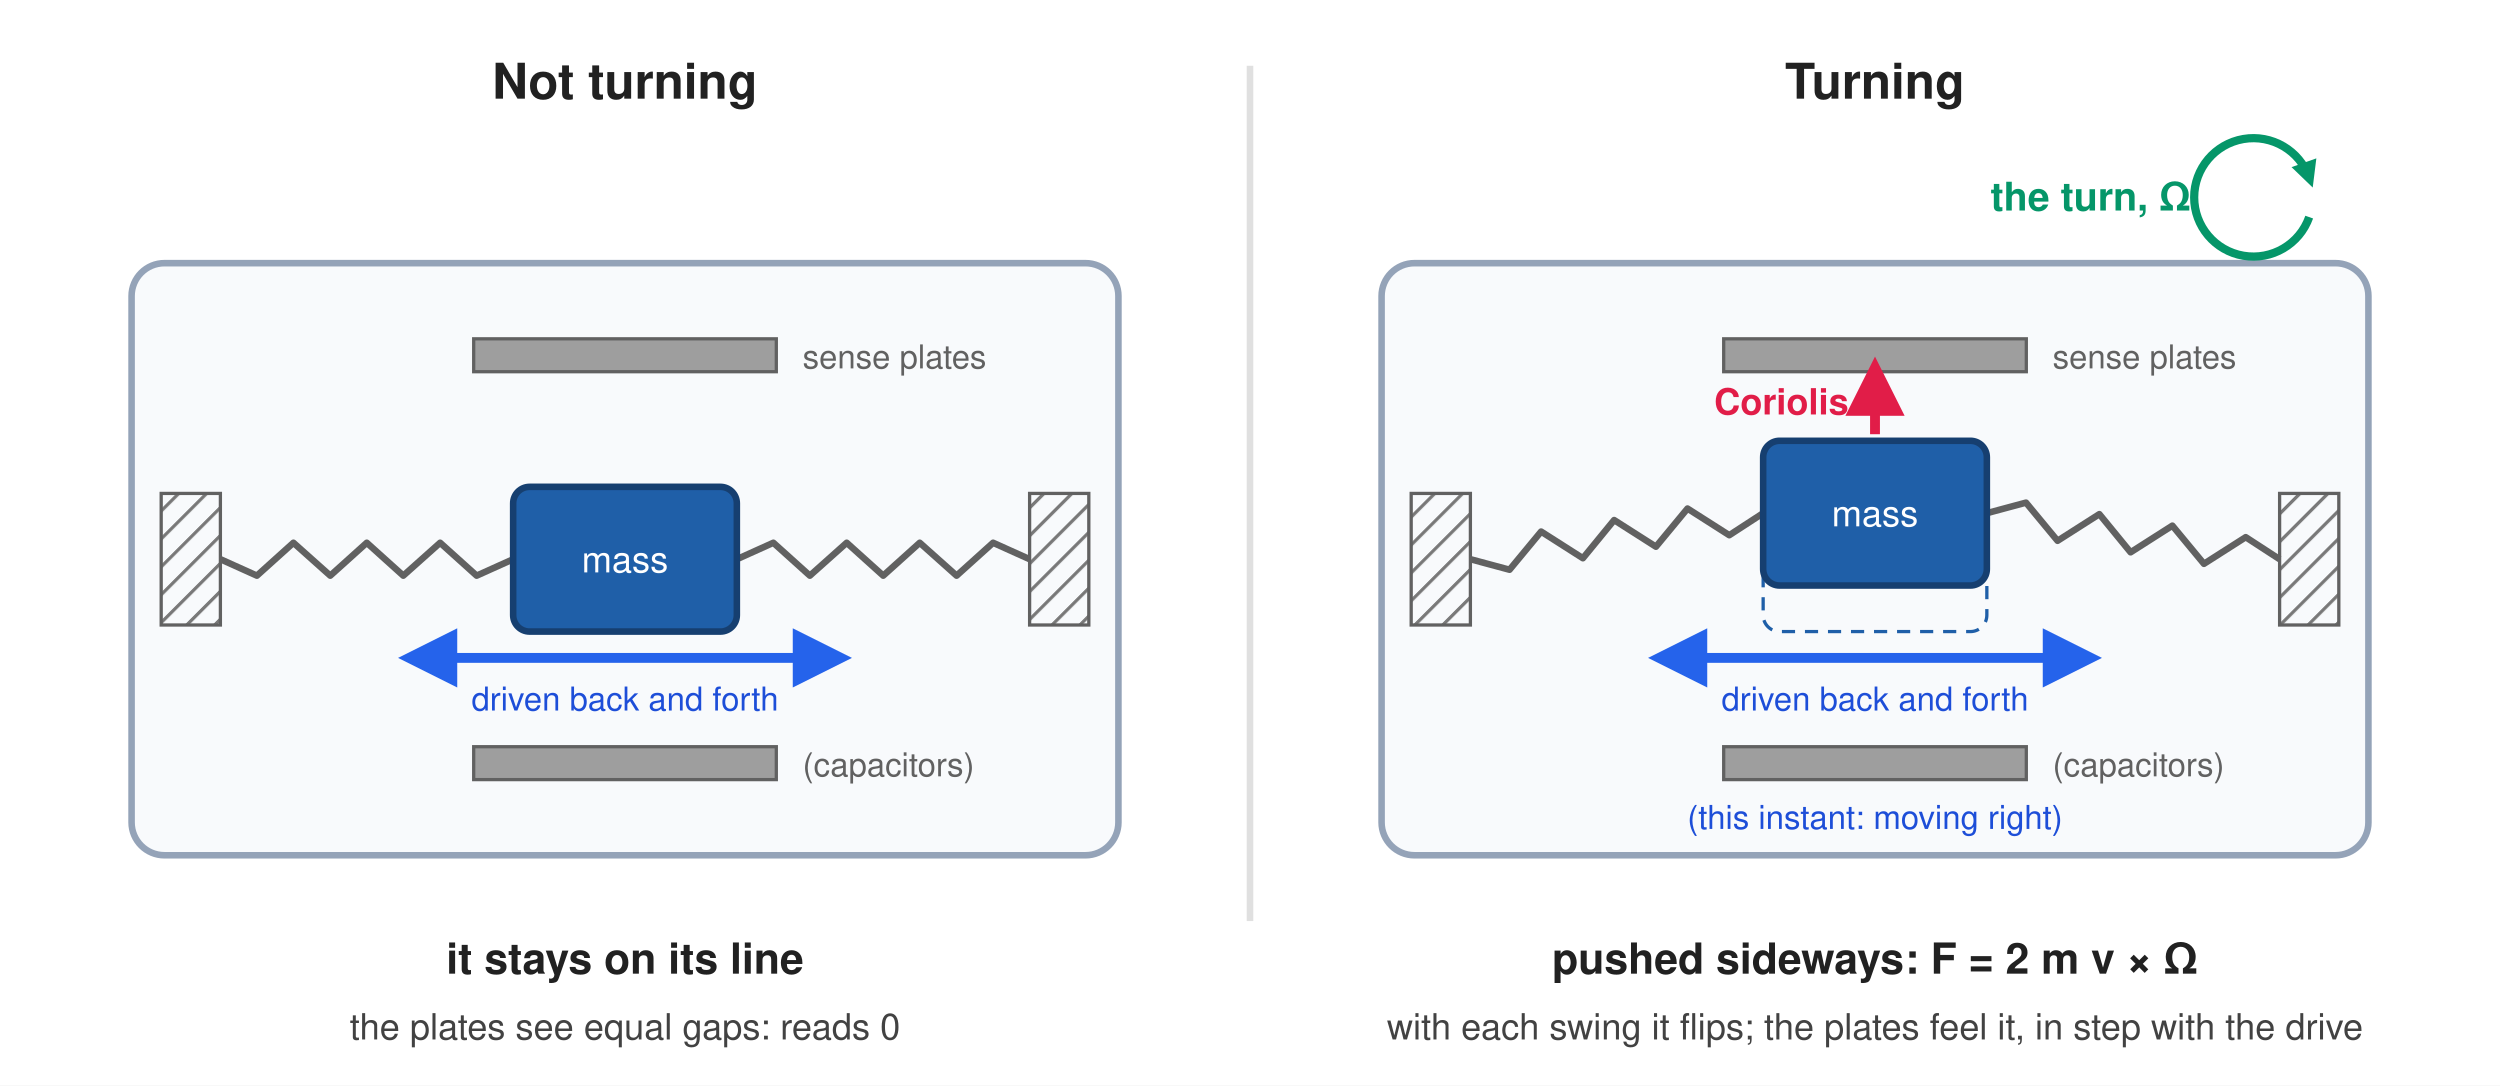
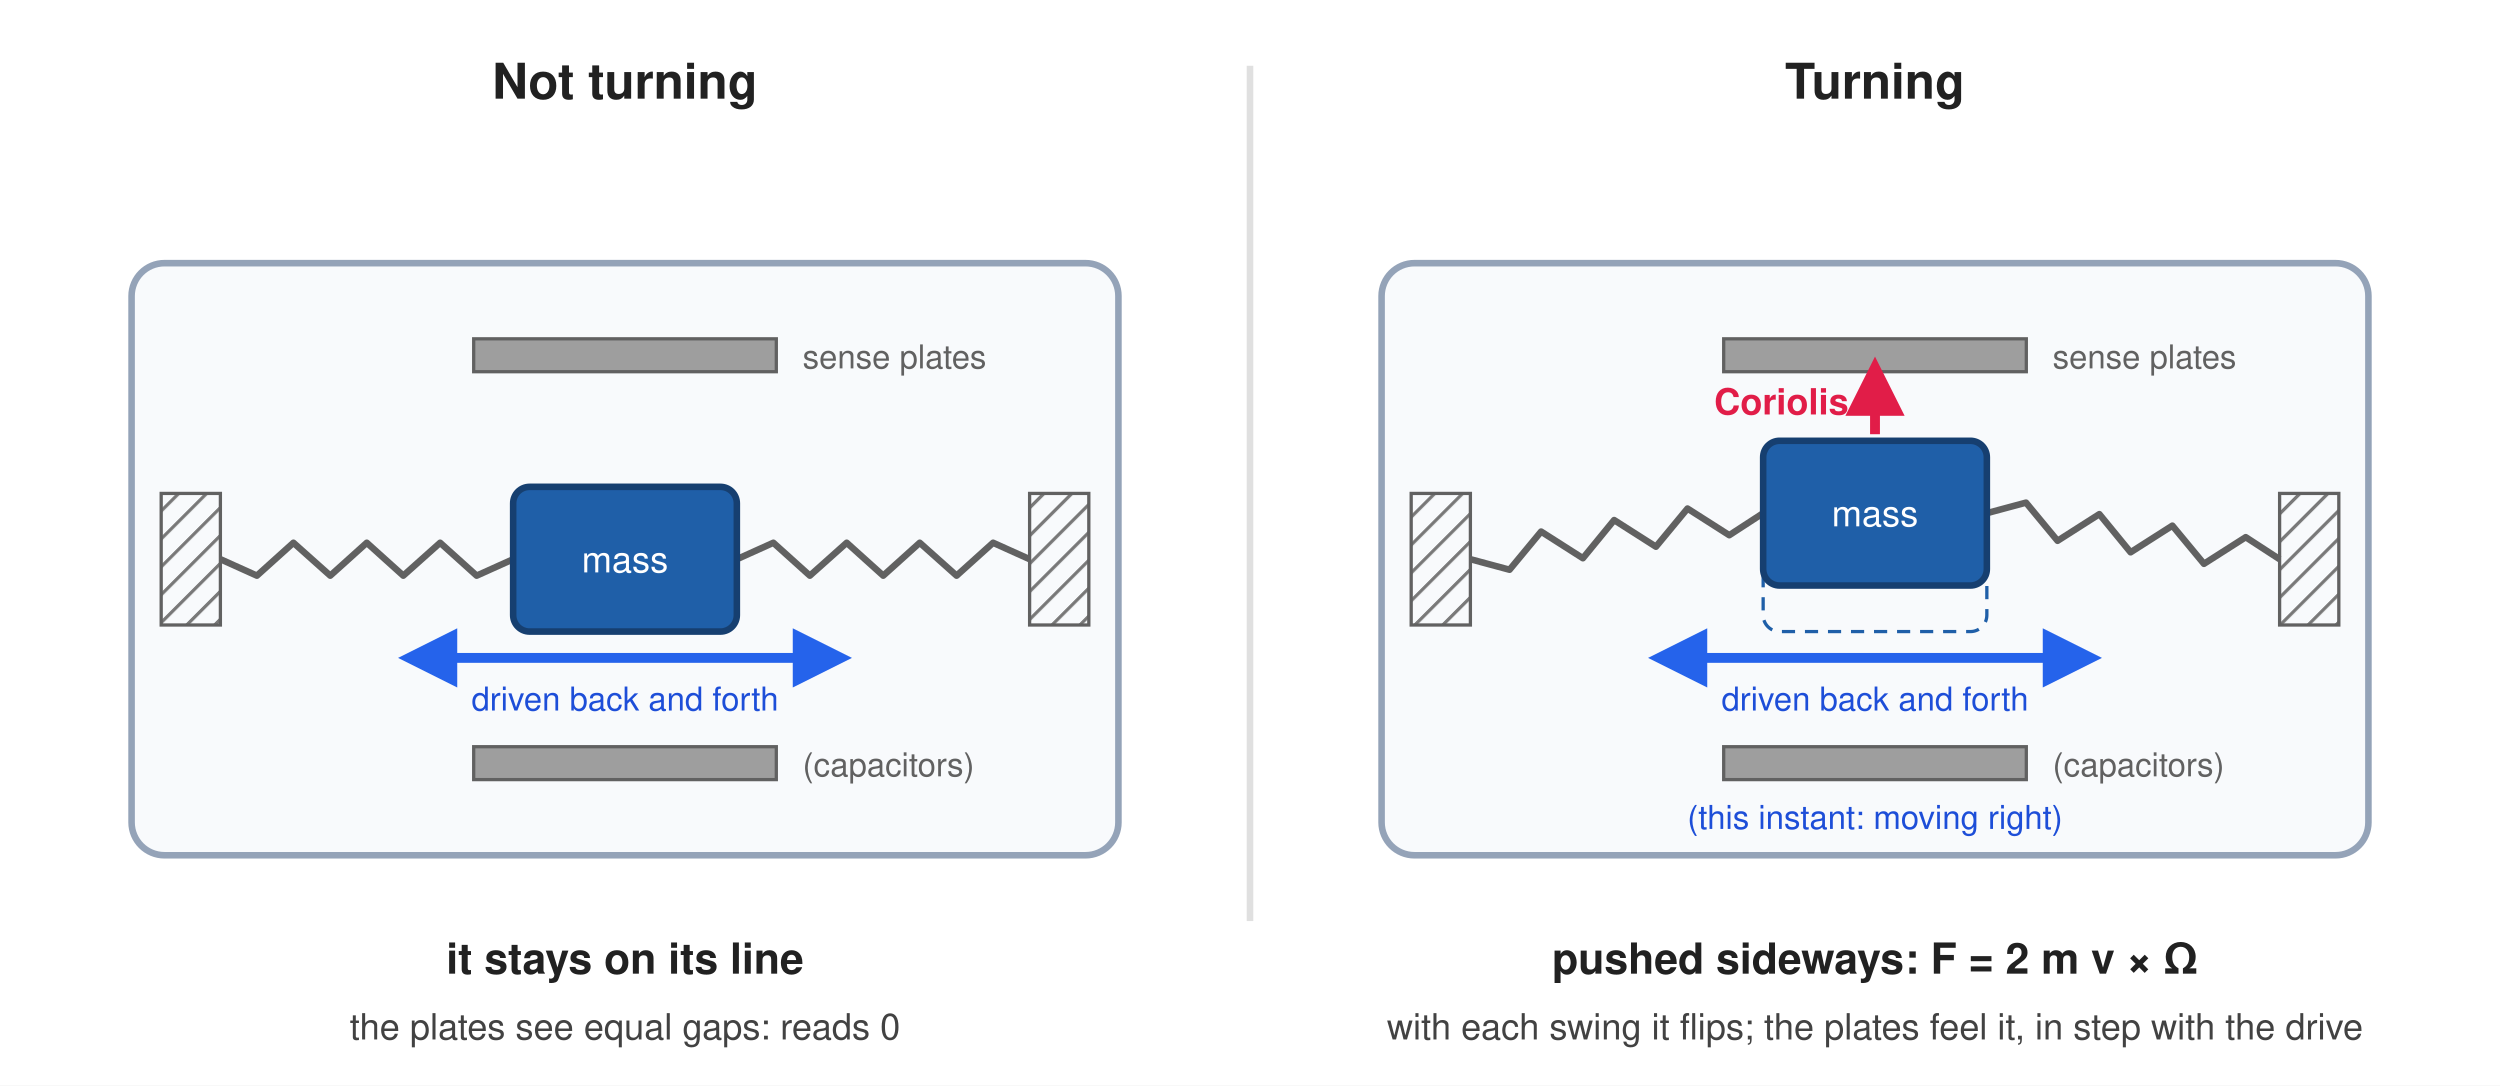
<svg xmlns="http://www.w3.org/2000/svg" viewBox="0 0 760 330" width="760" height="330" font-family="Helvetica, Arial, sans-serif">
  <style>@media (prefers-color-scheme: dark) { .bg { fill-opacity: 0.85 } }</style>
  <defs>
    <marker id="d" viewBox="0 0 10 10" refX="5" refY="5" markerWidth="6" markerHeight="6" orient="auto-start-reverse">
      <path d="M0 0 L10 5 L0 10 z" fill="#2563eb" />
    </marker>
    <marker id="c" viewBox="0 0 10 10" refX="8" refY="5" markerWidth="6" markerHeight="6" orient="auto">
      <path d="M0 0 L10 5 L0 10 z" fill="#e11d48" />
    </marker>
    <marker id="w" viewBox="0 0 10 10" refX="6" refY="5" markerWidth="3.2" markerHeight="3.2" orient="auto">
      <path d="M0 0 L10 5 L0 10 z" fill="#059669" />
    </marker>
    <pattern id="hatch" width="6" height="6" patternUnits="userSpaceOnUse" patternTransform="rotate(45)">
      <line x1="0" y1="0" x2="0" y2="6" stroke="#757575" stroke-width="2" />
    </pattern>
  </defs>
  <rect class="bg" width="760" height="330" fill="#fff" />
  <text x="190" y="30" text-anchor="middle" font-size="15" font-weight="bold" fill="#212121">Not turning</text>
  <rect x="40" y="80" width="300" height="180" rx="10" fill="#f8fafc" stroke="#94a3b8" stroke-width="2" />
  <rect x="49" y="150" width="18" height="40" fill="url(#hatch)" stroke="#616161" />
  <polyline points="67.0,170.0 78.1,175.0 89.2,165.0 100.4,175.0 111.5,165.0 122.6,175.0 133.8,165.0 144.9,175.0 156.0,170.0" fill="none" stroke="#616161" stroke-width="2" stroke-linejoin="round" />
  <rect x="313" y="150" width="18" height="40" fill="url(#hatch)" stroke="#616161" />
  <polyline points="313.0,170.0 301.9,165.0 290.8,175.0 279.6,165.0 268.5,175.0 257.4,165.0 246.2,175.0 235.1,165.0 224.0,170.0" fill="none" stroke="#616161" stroke-width="2" stroke-linejoin="round" />
  <rect x="144" y="103" width="92" height="10" fill="#9e9e9e" stroke="#616161" />
  <rect x="144" y="227" width="92" height="10" fill="#9e9e9e" stroke="#616161" />
  <text x="244" y="112" font-size="10" fill="#616161">sense plates</text>
  <text x="244" y="236" font-size="10" fill="#616161">(capacitors)</text>
  <rect x="156" y="148" width="68" height="44" rx="5" fill="#1f5fa8" stroke="#163f70" stroke-width="2" />
  <text x="190" y="174" text-anchor="middle" font-size="11" fill="#fff">mass</text>
  <line x1="130" y1="200" x2="250" y2="200" stroke="#2563eb" stroke-width="3" marker-start="url(#d)" marker-end="url(#d)" />
  <text x="190" y="216" text-anchor="middle" font-size="10" fill="#1d4ed8">driven back and forth</text>
  <text x="190" y="296" text-anchor="middle" font-size="13" font-weight="bold" fill="#212121">it stays on its line</text>
  <text x="190" y="316" text-anchor="middle" font-size="11" fill="#424242">the plates see equal gaps: reads 0</text>
  <text x="570" y="30" text-anchor="middle" font-size="15" font-weight="bold" fill="#212121">Turning</text>
  <rect x="420" y="80" width="300" height="180" rx="10" fill="#f8fafc" stroke="#94a3b8" stroke-width="2" />
  <rect x="429" y="150" width="18" height="40" fill="url(#hatch)" stroke="#616161" />
  <polyline points="447.0,170.0 458.9,173.2 468.5,161.6 481.2,169.7 490.7,158.1 503.4,166.2 513.0,154.6 525.7,162.7 536.0,156.0" fill="none" stroke="#616161" stroke-width="2" stroke-linejoin="round" />
  <rect x="693" y="150" width="18" height="40" fill="url(#hatch)" stroke="#616161" />
  <polyline points="693.0,170.0 682.7,163.3 670.0,171.4 660.4,159.8 647.7,167.9 638.2,156.3 625.5,164.4 615.9,152.8 604.0,156.0" fill="none" stroke="#616161" stroke-width="2" stroke-linejoin="round" />
  <rect x="524" y="103" width="92" height="10" fill="#9e9e9e" stroke="#616161" />
  <rect x="524" y="227" width="92" height="10" fill="#9e9e9e" stroke="#616161" />
  <text x="624" y="112" font-size="10" fill="#616161">sense plates</text>
  <text x="624" y="236" font-size="10" fill="#616161">(capacitors)</text>
  <rect x="536" y="148" width="68" height="44" rx="5" fill="none" stroke="#1f5fa8" stroke-dasharray="4 3" />
  <rect x="536" y="134" width="68" height="44" rx="5" fill="#1f5fa8" stroke="#163f70" stroke-width="2" />
  <text x="570" y="160" text-anchor="middle" font-size="11" fill="#fff">mass</text>
  <line x1="510" y1="200" x2="630" y2="200" stroke="#2563eb" stroke-width="3" marker-start="url(#d)" marker-end="url(#d)" />
  <text x="570" y="216" text-anchor="middle" font-size="10" fill="#1d4ed8">driven back and forth</text>
-   <path d="M 702 66 A 18 18 0 1 1 702 54" fill="none" stroke="#059669" stroke-width="2.5" marker-end="url(#w)" />
-   <text x="666" y="64" text-anchor="end" font-size="12" font-weight="bold" fill="#059669">the turn, Ω</text>
  <line x1="570" y1="132" x2="570" y2="112" stroke="#e11d48" stroke-width="3" marker-end="url(#c)" />
  <text x="562" y="126" text-anchor="end" font-size="11" font-weight="bold" fill="#e11d48">Coriolis</text>
  <text x="570" y="252" text-anchor="middle" font-size="10" fill="#1d4ed8">(this instant: moving right)</text>
  <text x="570" y="296" text-anchor="middle" font-size="13" font-weight="bold" fill="#212121">pushed sideways: F = 2 m v × Ω</text>
  <text x="570" y="316" text-anchor="middle" font-size="11" fill="#424242">with each swing it flips; the plates feel it, in step with the drive</text>
  <line x1="380" y1="20" x2="380" y2="280" stroke="#e0e0e0" stroke-width="2" />
</svg>
